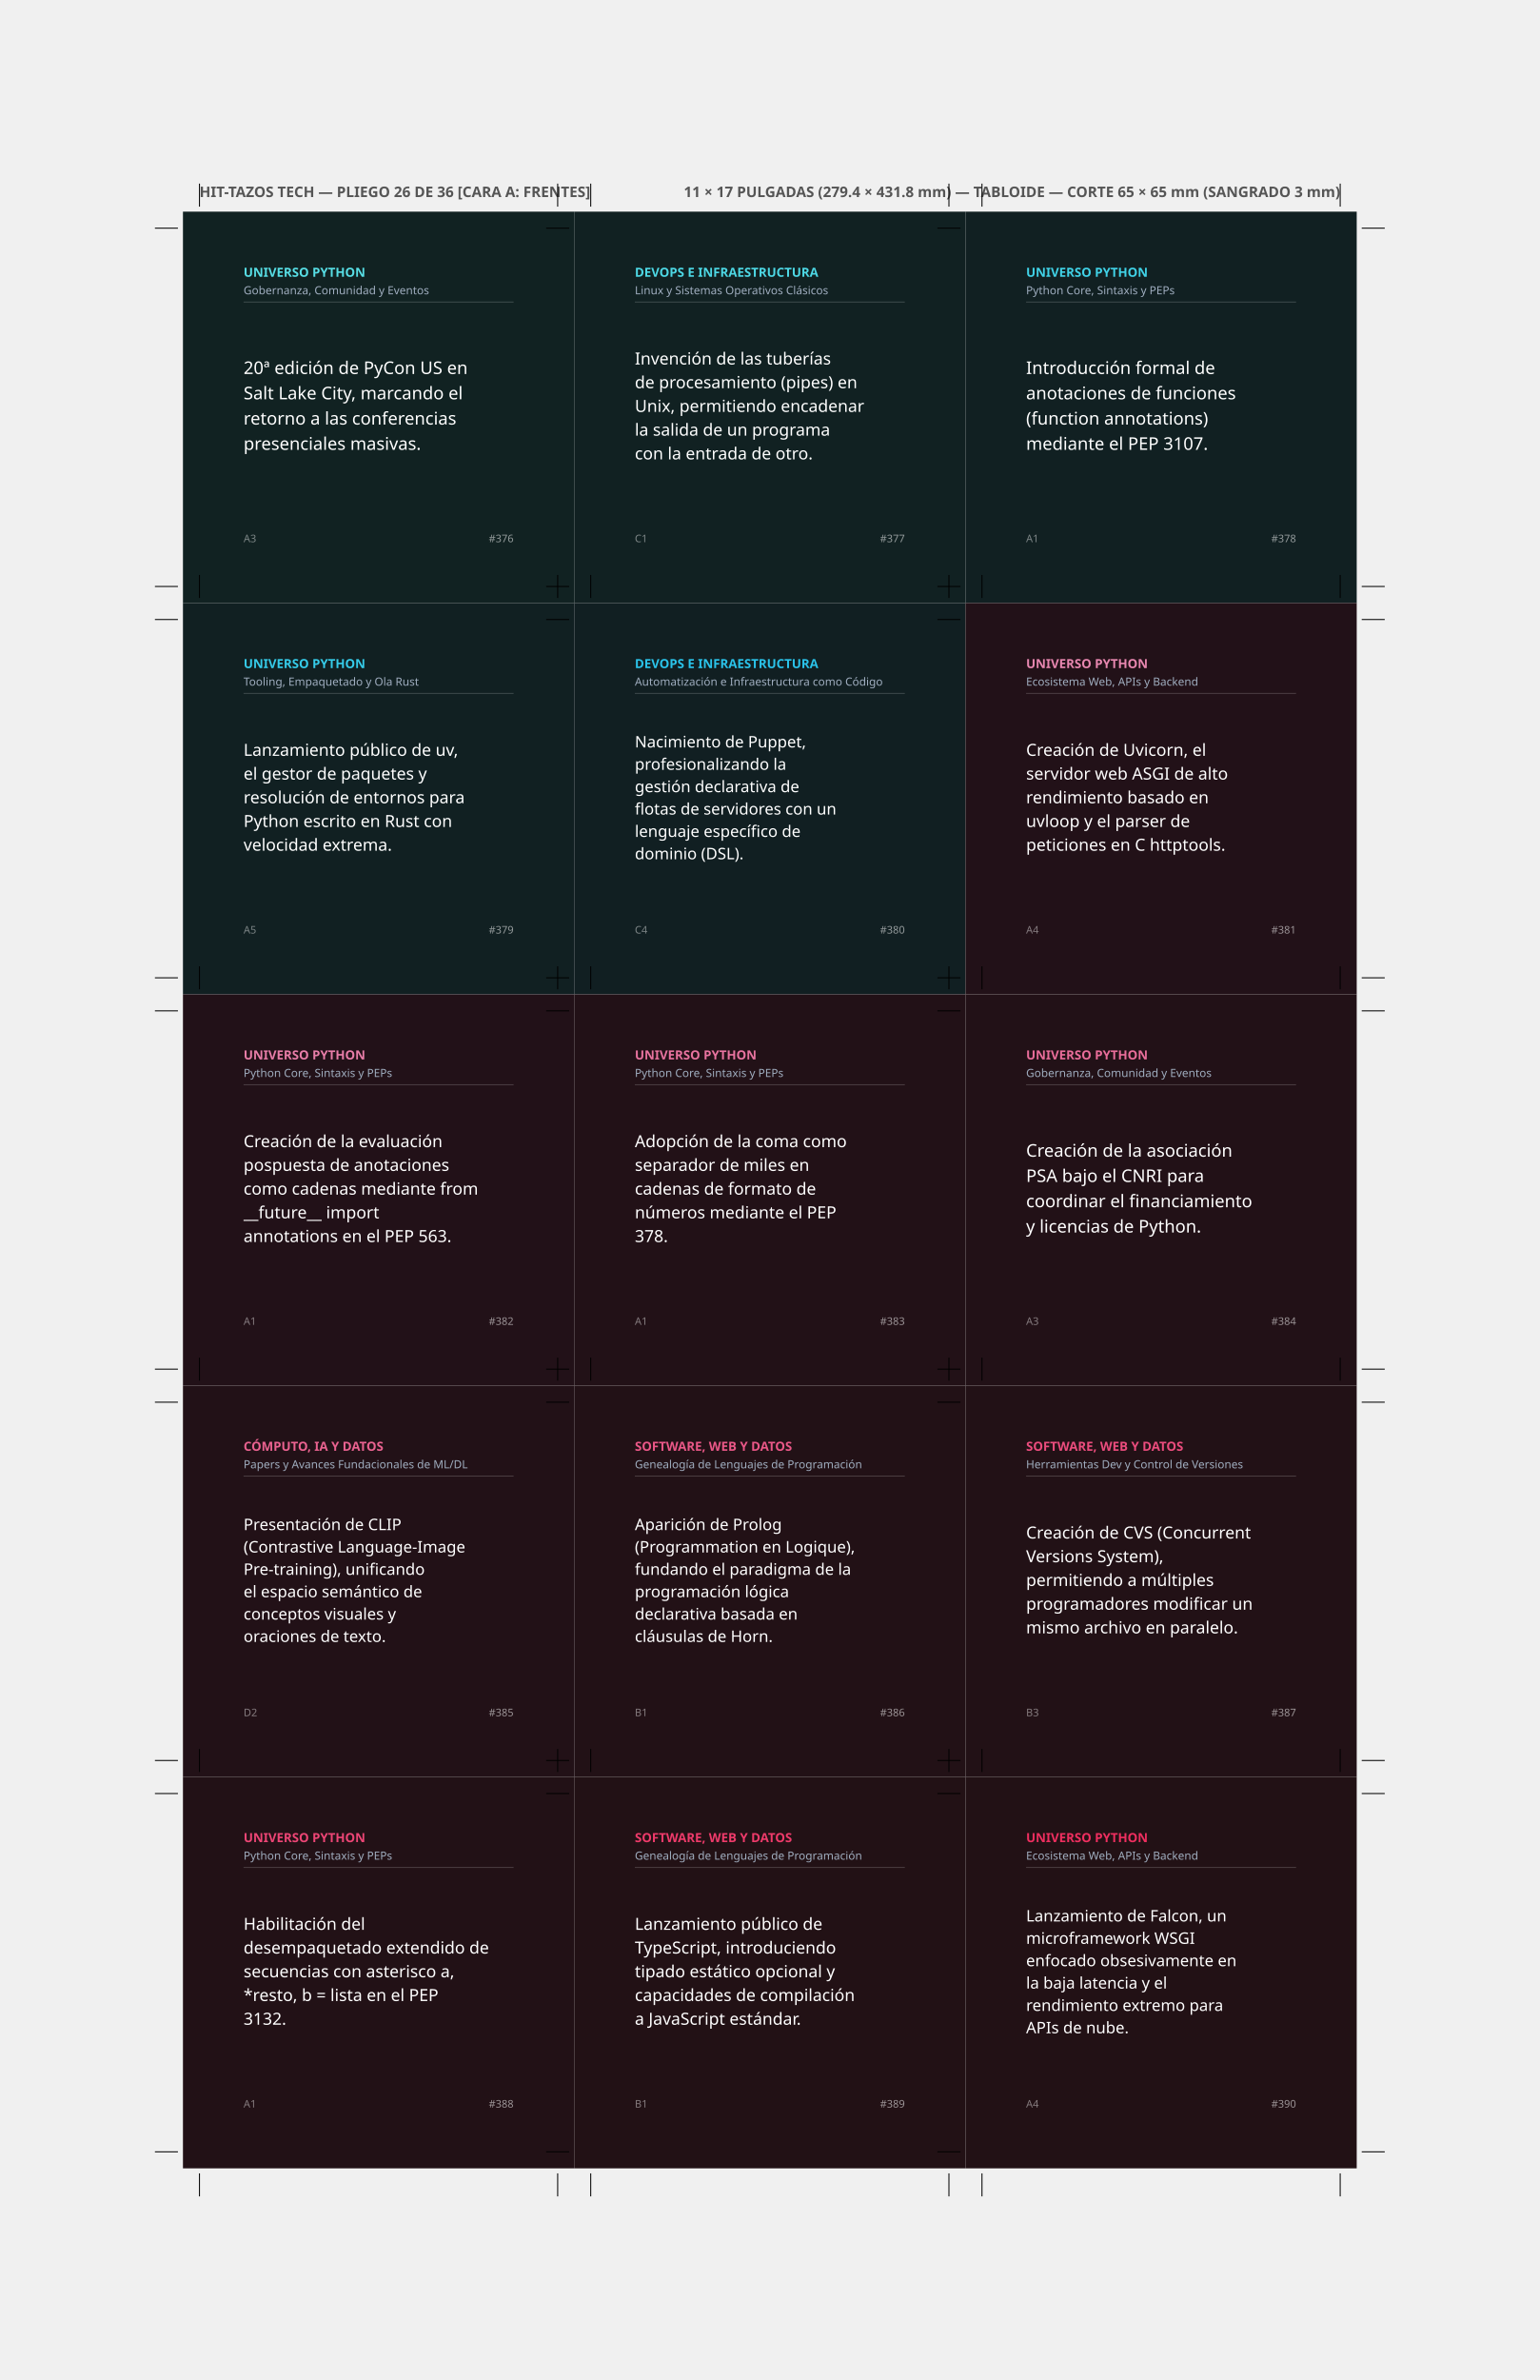
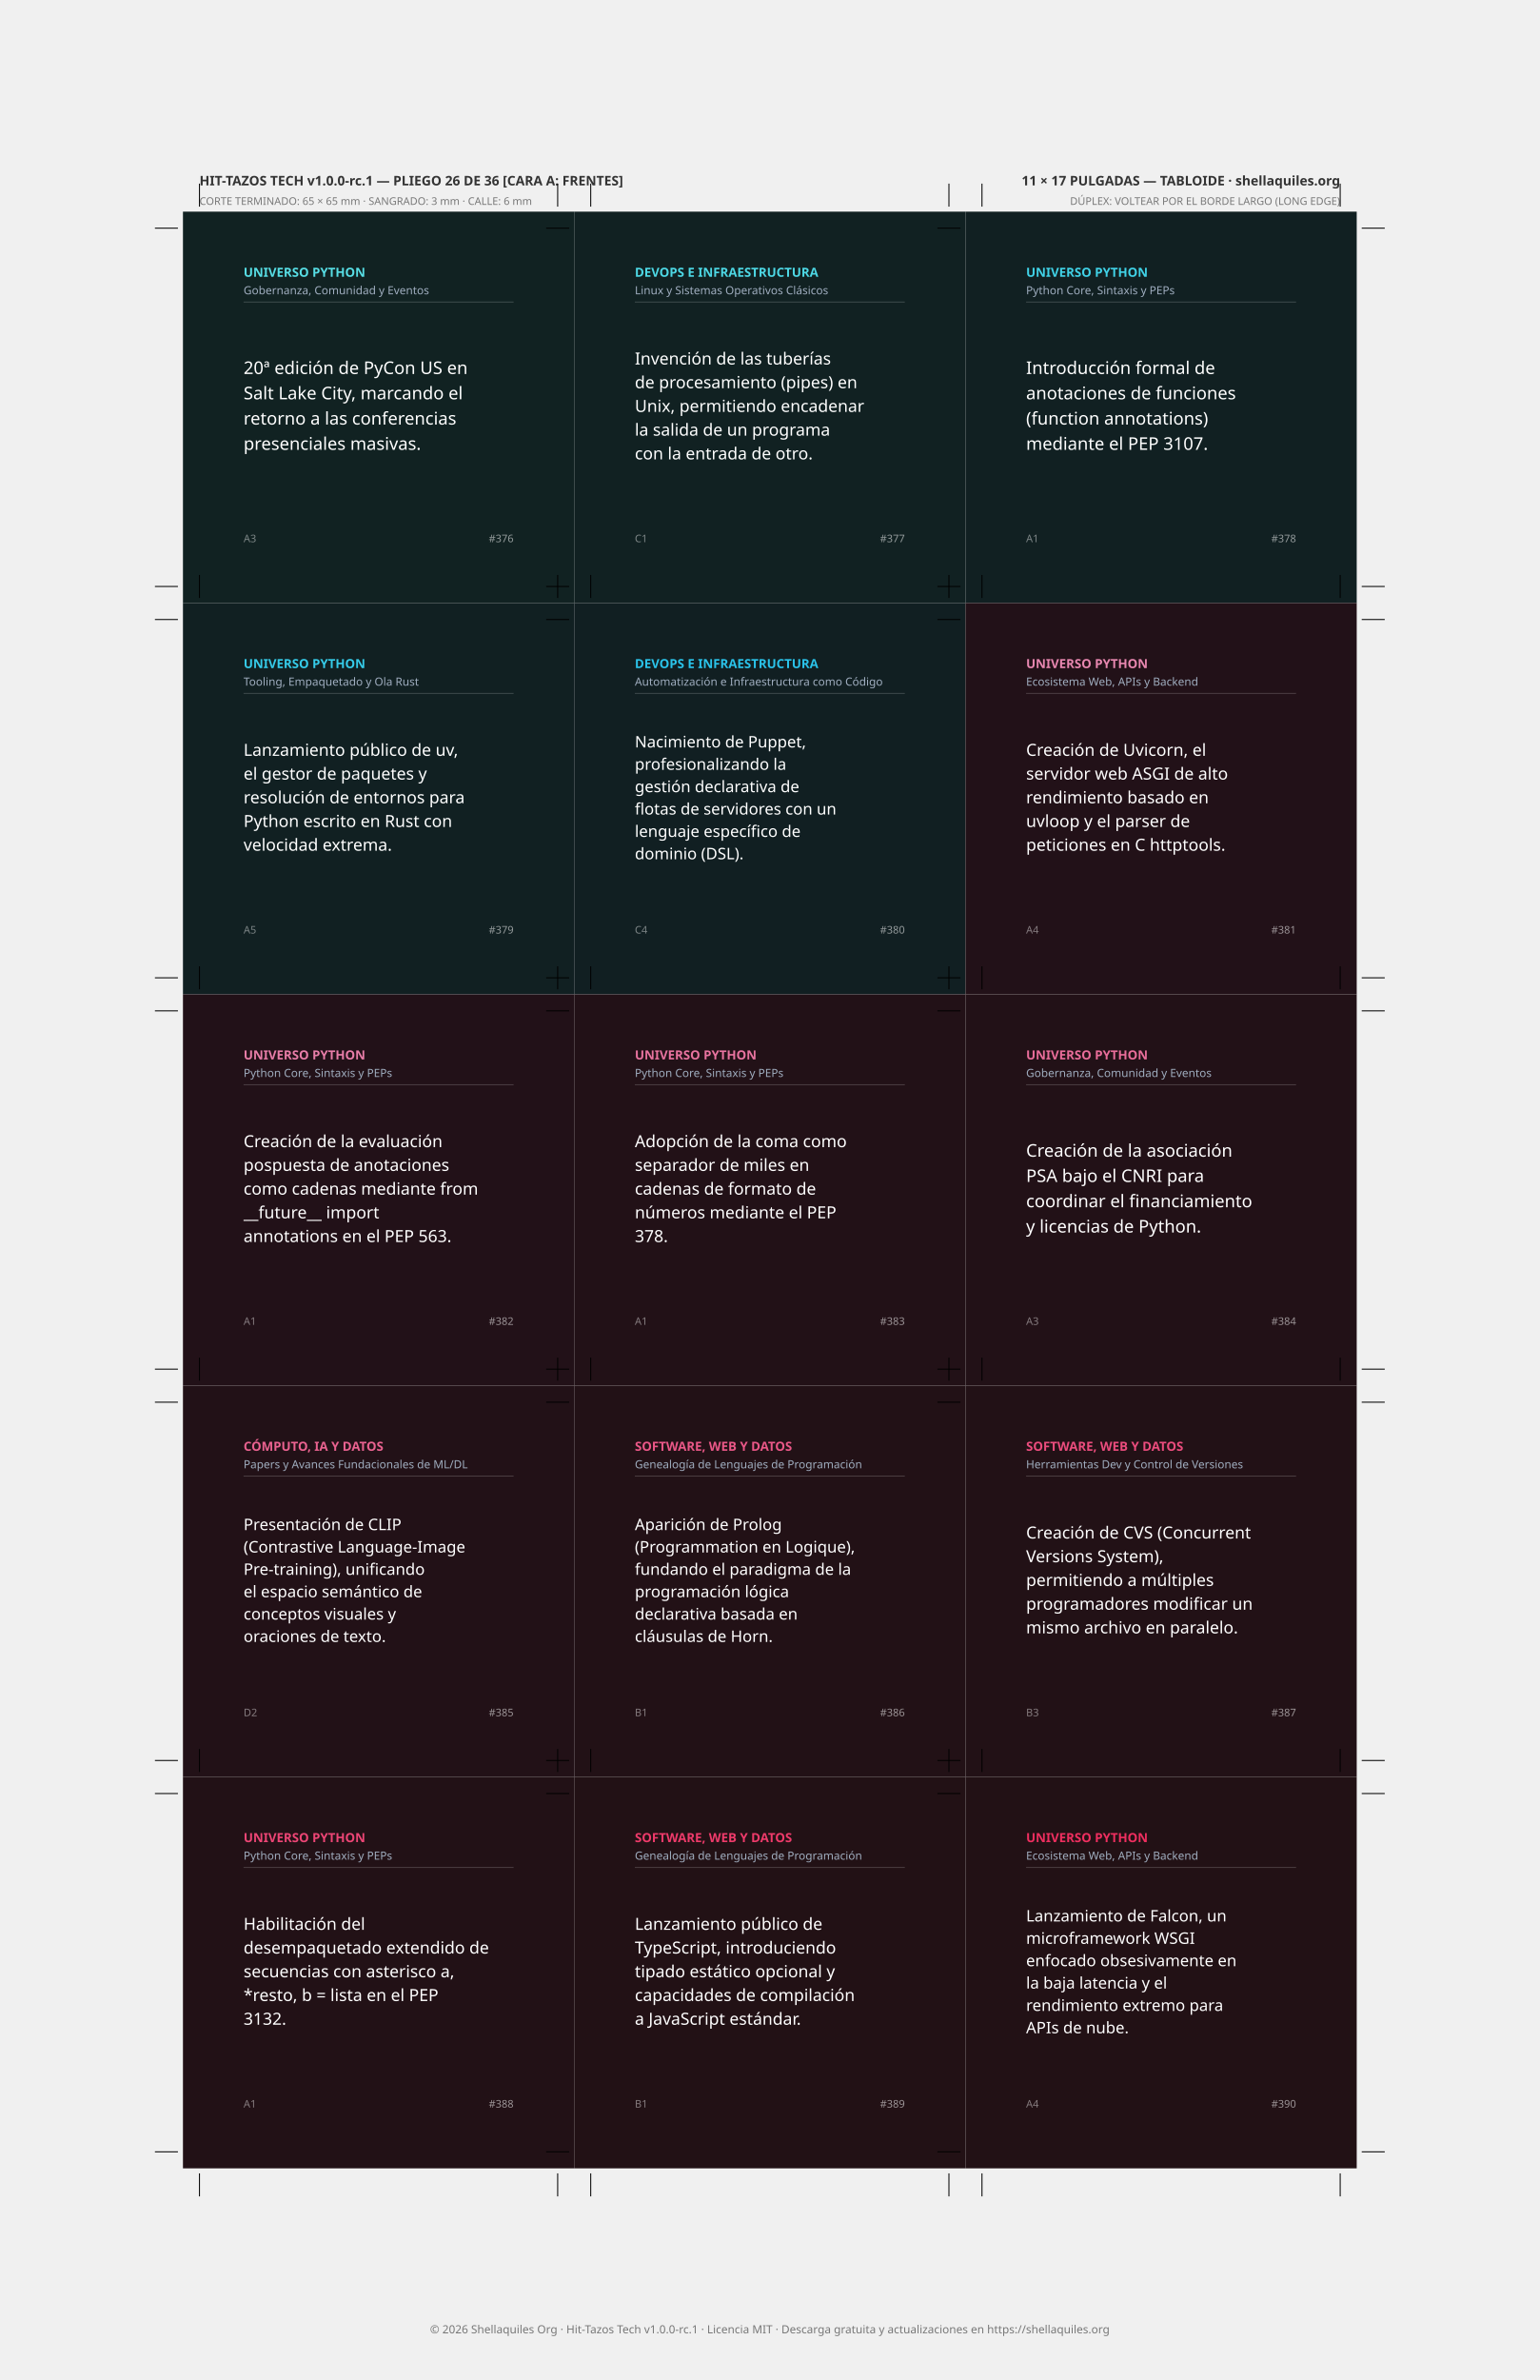
<svg xmlns="http://www.w3.org/2000/svg" width="279.4mm" height="431.8mm" viewBox="0 0 792 1224" style="background-color: #ffffff;">
  <g id="encabezado_pliego">
-     <text x="102.61" y="101.35" font-family="'Outfit', sans-serif" font-size="7.5" font-weight="700" fill="#555555">HIT-TAZOS TECH — PLIEGO 26 DE 36 [CARA A: FRENTES]</text>
-     <text x="689.39" y="101.35" font-family="'Outfit', sans-serif" font-size="7.5" font-weight="700" fill="#555555" text-anchor="end">11 × 17 PULGADAS (279.4 × 431.8 mm) — TABLOIDE — CORTE 65 × 65 mm (SANGRADO 3 mm)</text>
+     <text x="102.61" y="95.35" font-family="'Outfit', sans-serif" font-size="6.8" font-weight="700" fill="#333333">HIT-TAZOS TECH v1.0.0-rc.1 — PLIEGO 26 DE 36 [CARA A: FRENTES]</text>
+     <text x="689.39" y="95.35" font-family="'Outfit', sans-serif" font-size="6.8" font-weight="700" fill="#333333" text-anchor="end">11 × 17 PULGADAS — TABLOIDE · shellaquiles.org</text>
+     <text x="102.61" y="105.35" font-family="'Outfit', sans-serif" font-size="5.4" font-weight="500" fill="#777777">CORTE TERMINADO: 65 × 65 mm · SANGRADO: 3 mm · CALLE: 6 mm</text>
+     <text x="689.39" y="105.35" font-family="'Outfit', sans-serif" font-size="5.4" font-weight="500" fill="#777777" text-anchor="end">DÚPLEX: VOLTEAR POR EL BORDE LARGO (LONG EDGE)</text>
  </g>
  <g id="tarjetas_frente">
    <g id="carta_376_frente">
      <g stroke="#000000" stroke-width="0.5" stroke-linecap="square">
        <line x1="79.94" y1="117.35" x2="91.28" y2="117.35" />
        <line x1="102.61" y1="94.68" x2="102.61" y2="106.02" />
        <line x1="298.20" y1="117.35" x2="309.54" y2="117.35" />
        <line x1="286.87" y1="94.68" x2="286.87" y2="106.02" />
        <line x1="79.94" y1="301.61" x2="91.28" y2="301.61" />
        <line x1="102.61" y1="312.94" x2="102.61" y2="324.28" />
        <line x1="298.20" y1="301.61" x2="309.54" y2="301.61" />
        <line x1="286.87" y1="312.94" x2="286.87" y2="324.28" />
      </g>
      <rect x="94.11" y="108.85" width="201.26" height="201.26" fill="#112222" />
      <g transform="translate(102.61, 117.35)">
        <text x="22.68" y="25" font-family="'Outfit', sans-serif" font-size="6.5" font-weight="800" fill="#57dee5">UNIVERSO PYTHON</text>
        <text x="22.68" y="34" font-family="'Outfit', sans-serif" font-size="5.8" font-weight="400" fill="#a0aec0">Gobernanza, Comunidad y Eventos</text>
        <line x1="22.68" y1="38" x2="161.57" y2="38" stroke="rgba(255,255,255,0.18)" stroke-width="0.5" />
        <text font-family="'Outfit', sans-serif" font-size="9" font-weight="400" fill="#ffffff">
          <tspan x="22.68" y="75.0">20ª edición de PyCon US en</tspan>
          <tspan x="22.68" y="88.0">Salt Lake City, marcando el</tspan>
          <tspan x="22.68" y="101.0">retorno a las conferencias</tspan>
          <tspan x="22.68" y="114.0">presenciales masivas.</tspan>
        </text>
        <text x="22.68" y="161.5" font-family="'Outfit', sans-serif" font-size="5.4" font-weight="500" fill="rgba(255,255,255,0.45)">A3</text>
        <text x="161.57" y="161.5" font-family="'Space Grotesk', sans-serif" font-size="5.4" font-weight="500" fill="rgba(255,255,255,0.55)" text-anchor="end">#376</text>
      </g>
    </g>
    <g id="carta_377_frente">
      <g stroke="#000000" stroke-width="0.5" stroke-linecap="square">
        <line x1="281.20" y1="117.35" x2="292.54" y2="117.35" />
        <line x1="303.87" y1="94.68" x2="303.87" y2="106.02" />
        <line x1="499.46" y1="117.35" x2="510.80" y2="117.35" />
        <line x1="488.13" y1="94.68" x2="488.13" y2="106.02" />
        <line x1="281.20" y1="301.61" x2="292.54" y2="301.61" />
        <line x1="303.87" y1="312.94" x2="303.87" y2="324.28" />
        <line x1="499.46" y1="301.61" x2="510.80" y2="301.61" />
        <line x1="488.13" y1="312.94" x2="488.13" y2="324.28" />
      </g>
      <rect x="295.37" y="108.85" width="201.26" height="201.26" fill="#112122" />
      <g transform="translate(303.87, 117.35)">
        <text x="22.68" y="25" font-family="'Outfit', sans-serif" font-size="6.5" font-weight="800" fill="#4dd8e5">DEVOPS E INFRAESTRUCTURA</text>
        <text x="22.68" y="34" font-family="'Outfit', sans-serif" font-size="5.8" font-weight="400" fill="#a0aec0">Linux y Sistemas Operativos Clásicos</text>
        <line x1="22.68" y1="38" x2="161.57" y2="38" stroke="rgba(255,255,255,0.18)" stroke-width="0.5" />
        <text font-family="'Outfit', sans-serif" font-size="8.6" font-weight="400" fill="#ffffff">
          <tspan x="22.68" y="70.1">Invención de las tuberías</tspan>
          <tspan x="22.68" y="82.3">de procesamiento (pipes) en</tspan>
          <tspan x="22.68" y="94.5">Unix, permitiendo encadenar</tspan>
          <tspan x="22.68" y="106.7">la salida de un programa</tspan>
          <tspan x="22.68" y="118.9">con la entrada de otro.</tspan>
        </text>
        <text x="22.68" y="161.5" font-family="'Outfit', sans-serif" font-size="5.4" font-weight="500" fill="rgba(255,255,255,0.45)">C1</text>
        <text x="161.57" y="161.5" font-family="'Space Grotesk', sans-serif" font-size="5.4" font-weight="500" fill="rgba(255,255,255,0.55)" text-anchor="end">#377</text>
      </g>
    </g>
    <g id="carta_378_frente">
      <g stroke="#000000" stroke-width="0.5" stroke-linecap="square">
        <line x1="482.46" y1="117.35" x2="493.80" y2="117.35" />
        <line x1="505.13" y1="94.68" x2="505.13" y2="106.02" />
        <line x1="700.72" y1="117.35" x2="712.06" y2="117.35" />
        <line x1="689.39" y1="94.68" x2="689.39" y2="106.02" />
        <line x1="482.46" y1="301.61" x2="493.80" y2="301.61" />
        <line x1="505.13" y1="312.94" x2="505.13" y2="324.28" />
        <line x1="700.72" y1="301.61" x2="712.06" y2="301.61" />
        <line x1="689.39" y1="312.94" x2="689.39" y2="324.28" />
      </g>
      <rect x="496.63" y="108.85" width="201.26" height="201.26" fill="#112022" />
      <g transform="translate(505.13, 117.35)">
        <text x="22.68" y="25" font-family="'Outfit', sans-serif" font-size="6.5" font-weight="800" fill="#40d2e7">UNIVERSO PYTHON</text>
        <text x="22.68" y="34" font-family="'Outfit', sans-serif" font-size="5.8" font-weight="400" fill="#a0aec0">Python Core, Sintaxis y PEPs</text>
        <line x1="22.68" y1="38" x2="161.57" y2="38" stroke="rgba(255,255,255,0.18)" stroke-width="0.5" />
        <text font-family="'Outfit', sans-serif" font-size="9" font-weight="400" fill="#ffffff">
          <tspan x="22.68" y="75.0">Introducción formal de</tspan>
          <tspan x="22.68" y="88.0">anotaciones de funciones</tspan>
          <tspan x="22.68" y="101.0">(function annotations)</tspan>
          <tspan x="22.68" y="114.0">mediante el PEP 3107.</tspan>
        </text>
        <text x="22.68" y="161.5" font-family="'Outfit', sans-serif" font-size="5.4" font-weight="500" fill="rgba(255,255,255,0.45)">A1</text>
        <text x="161.57" y="161.5" font-family="'Space Grotesk', sans-serif" font-size="5.4" font-weight="500" fill="rgba(255,255,255,0.55)" text-anchor="end">#378</text>
      </g>
    </g>
    <g id="carta_379_frente">
      <g stroke="#000000" stroke-width="0.5" stroke-linecap="square">
        <line x1="79.94" y1="318.61" x2="91.28" y2="318.61" />
        <line x1="102.61" y1="295.94" x2="102.61" y2="307.28" />
        <line x1="298.20" y1="318.61" x2="309.54" y2="318.61" />
        <line x1="286.87" y1="295.94" x2="286.87" y2="307.28" />
        <line x1="79.94" y1="502.87" x2="91.28" y2="502.87" />
        <line x1="102.61" y1="514.20" x2="102.61" y2="525.54" />
        <line x1="298.20" y1="502.87" x2="309.54" y2="502.87" />
        <line x1="286.87" y1="514.20" x2="286.87" y2="525.54" />
      </g>
      <rect x="94.11" y="310.11" width="201.26" height="201.26" fill="#112022" />
      <g transform="translate(102.61, 318.61)">
        <text x="22.68" y="25" font-family="'Outfit', sans-serif" font-size="6.5" font-weight="800" fill="#35cbe9">UNIVERSO PYTHON</text>
        <text x="22.68" y="34" font-family="'Outfit', sans-serif" font-size="5.8" font-weight="400" fill="#a0aec0">Tooling, Empaquetado y Ola Rust</text>
        <line x1="22.68" y1="38" x2="161.57" y2="38" stroke="rgba(255,255,255,0.18)" stroke-width="0.5" />
        <text font-family="'Outfit', sans-serif" font-size="8.6" font-weight="400" fill="#ffffff">
          <tspan x="22.68" y="70.1">Lanzamiento público de uv,</tspan>
          <tspan x="22.68" y="82.3">el gestor de paquetes y</tspan>
          <tspan x="22.68" y="94.5">resolución de entornos para</tspan>
          <tspan x="22.68" y="106.7">Python escrito en Rust con</tspan>
          <tspan x="22.68" y="118.9">velocidad extrema.</tspan>
        </text>
        <text x="22.68" y="161.5" font-family="'Outfit', sans-serif" font-size="5.4" font-weight="500" fill="rgba(255,255,255,0.45)">A5</text>
        <text x="161.57" y="161.5" font-family="'Space Grotesk', sans-serif" font-size="5.4" font-weight="500" fill="rgba(255,255,255,0.55)" text-anchor="end">#379</text>
      </g>
    </g>
    <g id="carta_380_frente">
      <g stroke="#000000" stroke-width="0.5" stroke-linecap="square">
        <line x1="281.20" y1="318.61" x2="292.54" y2="318.61" />
        <line x1="303.87" y1="295.94" x2="303.87" y2="307.28" />
        <line x1="499.46" y1="318.61" x2="510.80" y2="318.61" />
        <line x1="488.13" y1="295.94" x2="488.13" y2="307.28" />
        <line x1="281.20" y1="502.87" x2="292.54" y2="502.87" />
        <line x1="303.87" y1="514.20" x2="303.87" y2="525.54" />
        <line x1="499.46" y1="502.87" x2="510.80" y2="502.87" />
        <line x1="488.13" y1="514.20" x2="488.13" y2="525.54" />
      </g>
      <rect x="295.37" y="310.11" width="201.26" height="201.26" fill="#111f22" />
      <g transform="translate(303.87, 318.61)">
        <text x="22.68" y="25" font-family="'Outfit', sans-serif" font-size="6.5" font-weight="800" fill="#2ac3ea">DEVOPS E INFRAESTRUCTURA</text>
        <text x="22.68" y="34" font-family="'Outfit', sans-serif" font-size="5.8" font-weight="400" fill="#a0aec0">Automatización e Infraestructura como Código</text>
        <line x1="22.68" y1="38" x2="161.57" y2="38" stroke="rgba(255,255,255,0.18)" stroke-width="0.5" />
        <text font-family="'Outfit', sans-serif" font-size="8.2" font-weight="400" fill="#ffffff">
          <tspan x="22.68" y="65.8">Nacimiento de Puppet,</tspan>
          <tspan x="22.68" y="77.3">profesionalizando la</tspan>
          <tspan x="22.68" y="88.8">gestión declarativa de</tspan>
          <tspan x="22.68" y="100.3">flotas de servidores con un</tspan>
          <tspan x="22.68" y="111.8">lenguaje específico de</tspan>
          <tspan x="22.68" y="123.3">dominio (DSL).</tspan>
        </text>
        <text x="22.68" y="161.5" font-family="'Outfit', sans-serif" font-size="5.4" font-weight="500" fill="rgba(255,255,255,0.45)">C4</text>
        <text x="161.57" y="161.5" font-family="'Space Grotesk', sans-serif" font-size="5.4" font-weight="500" fill="rgba(255,255,255,0.55)" text-anchor="end">#380</text>
      </g>
    </g>
    <g id="carta_381_frente">
      <g stroke="#000000" stroke-width="0.5" stroke-linecap="square">
        <line x1="482.46" y1="318.61" x2="493.80" y2="318.61" />
        <line x1="505.13" y1="295.94" x2="505.13" y2="307.28" />
        <line x1="700.72" y1="318.61" x2="712.06" y2="318.61" />
        <line x1="689.39" y1="295.94" x2="689.39" y2="307.28" />
        <line x1="482.46" y1="502.87" x2="493.80" y2="502.87" />
        <line x1="505.13" y1="514.20" x2="505.13" y2="525.54" />
        <line x1="700.72" y1="502.87" x2="712.06" y2="502.87" />
        <line x1="689.39" y1="514.20" x2="689.39" y2="525.54" />
      </g>
      <rect x="496.63" y="310.11" width="201.26" height="201.26" fill="#221118" />
      <g transform="translate(505.13, 318.61)">
        <text x="22.68" y="25" font-family="'Outfit', sans-serif" font-size="6.5" font-weight="800" fill="#e887b0">UNIVERSO PYTHON</text>
        <text x="22.68" y="34" font-family="'Outfit', sans-serif" font-size="5.8" font-weight="400" fill="#a0aec0">Ecosistema Web, APIs y Backend</text>
        <line x1="22.68" y1="38" x2="161.57" y2="38" stroke="rgba(255,255,255,0.18)" stroke-width="0.5" />
        <text font-family="'Outfit', sans-serif" font-size="8.6" font-weight="400" fill="#ffffff">
          <tspan x="22.68" y="70.1">Creación de Uvicorn, el</tspan>
          <tspan x="22.68" y="82.3">servidor web ASGI de alto</tspan>
          <tspan x="22.68" y="94.5">rendimiento basado en</tspan>
          <tspan x="22.68" y="106.7">uvloop y el parser de</tspan>
          <tspan x="22.68" y="118.9">peticiones en C httptools.</tspan>
        </text>
        <text x="22.68" y="161.5" font-family="'Outfit', sans-serif" font-size="5.4" font-weight="500" fill="rgba(255,255,255,0.45)">A4</text>
        <text x="161.57" y="161.5" font-family="'Space Grotesk', sans-serif" font-size="5.4" font-weight="500" fill="rgba(255,255,255,0.55)" text-anchor="end">#381</text>
      </g>
    </g>
    <g id="carta_382_frente">
      <g stroke="#000000" stroke-width="0.5" stroke-linecap="square">
        <line x1="79.94" y1="519.87" x2="91.28" y2="519.87" />
        <line x1="102.61" y1="497.20" x2="102.61" y2="508.54" />
        <line x1="298.20" y1="519.87" x2="309.54" y2="519.87" />
        <line x1="286.87" y1="497.20" x2="286.87" y2="508.54" />
        <line x1="79.94" y1="704.13" x2="91.28" y2="704.13" />
        <line x1="102.61" y1="715.46" x2="102.61" y2="726.80" />
        <line x1="298.20" y1="704.13" x2="309.54" y2="704.13" />
        <line x1="286.87" y1="715.46" x2="286.87" y2="726.80" />
      </g>
      <rect x="94.11" y="511.37" width="201.26" height="201.26" fill="#221118" />
      <g transform="translate(102.61, 519.87)">
        <text x="22.68" y="25" font-family="'Outfit', sans-serif" font-size="6.5" font-weight="800" fill="#e87da8">UNIVERSO PYTHON</text>
        <text x="22.68" y="34" font-family="'Outfit', sans-serif" font-size="5.8" font-weight="400" fill="#a0aec0">Python Core, Sintaxis y PEPs</text>
        <line x1="22.68" y1="38" x2="161.57" y2="38" stroke="rgba(255,255,255,0.18)" stroke-width="0.5" />
        <text font-family="'Outfit', sans-serif" font-size="8.6" font-weight="400" fill="#ffffff">
          <tspan x="22.68" y="70.1">Creación de la evaluación</tspan>
          <tspan x="22.68" y="82.3">pospuesta de anotaciones</tspan>
          <tspan x="22.68" y="94.5">como cadenas mediante from</tspan>
          <tspan x="22.68" y="106.7">__future__ import</tspan>
          <tspan x="22.68" y="118.9">annotations en el PEP 563.</tspan>
        </text>
        <text x="22.68" y="161.5" font-family="'Outfit', sans-serif" font-size="5.4" font-weight="500" fill="rgba(255,255,255,0.45)">A1</text>
        <text x="161.57" y="161.5" font-family="'Space Grotesk', sans-serif" font-size="5.4" font-weight="500" fill="rgba(255,255,255,0.55)" text-anchor="end">#382</text>
      </g>
    </g>
    <g id="carta_383_frente">
      <g stroke="#000000" stroke-width="0.5" stroke-linecap="square">
        <line x1="281.20" y1="519.87" x2="292.54" y2="519.87" />
        <line x1="303.87" y1="497.20" x2="303.87" y2="508.54" />
        <line x1="499.46" y1="519.87" x2="510.80" y2="519.87" />
        <line x1="488.13" y1="497.20" x2="488.13" y2="508.54" />
        <line x1="281.20" y1="704.13" x2="292.54" y2="704.13" />
        <line x1="303.87" y1="715.46" x2="303.87" y2="726.80" />
        <line x1="499.46" y1="704.13" x2="510.80" y2="704.13" />
        <line x1="488.13" y1="715.46" x2="488.13" y2="726.80" />
      </g>
      <rect x="295.37" y="511.37" width="201.26" height="201.26" fill="#221117" />
      <g transform="translate(303.87, 519.87)">
        <text x="22.68" y="25" font-family="'Outfit', sans-serif" font-size="6.5" font-weight="800" fill="#e8739f">UNIVERSO PYTHON</text>
        <text x="22.68" y="34" font-family="'Outfit', sans-serif" font-size="5.8" font-weight="400" fill="#a0aec0">Python Core, Sintaxis y PEPs</text>
        <line x1="22.68" y1="38" x2="161.57" y2="38" stroke="rgba(255,255,255,0.18)" stroke-width="0.5" />
        <text font-family="'Outfit', sans-serif" font-size="8.6" font-weight="400" fill="#ffffff">
          <tspan x="22.68" y="70.1">Adopción de la coma como</tspan>
          <tspan x="22.68" y="82.3">separador de miles en</tspan>
          <tspan x="22.68" y="94.5">cadenas de formato de</tspan>
          <tspan x="22.68" y="106.7">números mediante el PEP</tspan>
          <tspan x="22.68" y="118.9">378.</tspan>
        </text>
        <text x="22.68" y="161.5" font-family="'Outfit', sans-serif" font-size="5.4" font-weight="500" fill="rgba(255,255,255,0.45)">A1</text>
        <text x="161.57" y="161.5" font-family="'Space Grotesk', sans-serif" font-size="5.4" font-weight="500" fill="rgba(255,255,255,0.55)" text-anchor="end">#383</text>
      </g>
    </g>
    <g id="carta_384_frente">
      <g stroke="#000000" stroke-width="0.5" stroke-linecap="square">
        <line x1="482.46" y1="519.87" x2="493.80" y2="519.87" />
        <line x1="505.13" y1="497.20" x2="505.13" y2="508.54" />
        <line x1="700.72" y1="519.87" x2="712.06" y2="519.87" />
        <line x1="689.39" y1="497.20" x2="689.39" y2="508.54" />
        <line x1="482.46" y1="704.13" x2="493.80" y2="704.13" />
        <line x1="505.13" y1="715.46" x2="505.13" y2="726.80" />
        <line x1="700.72" y1="704.13" x2="712.06" y2="704.13" />
        <line x1="689.39" y1="715.46" x2="689.39" y2="726.80" />
      </g>
      <rect x="496.63" y="511.37" width="201.26" height="201.26" fill="#221117" />
      <g transform="translate(505.13, 519.87)">
        <text x="22.68" y="25" font-family="'Outfit', sans-serif" font-size="6.5" font-weight="800" fill="#e96d9a">UNIVERSO PYTHON</text>
        <text x="22.68" y="34" font-family="'Outfit', sans-serif" font-size="5.8" font-weight="400" fill="#a0aec0">Gobernanza, Comunidad y Eventos</text>
        <line x1="22.68" y1="38" x2="161.57" y2="38" stroke="rgba(255,255,255,0.18)" stroke-width="0.5" />
        <text font-family="'Outfit', sans-serif" font-size="9" font-weight="400" fill="#ffffff">
          <tspan x="22.68" y="75.0">Creación de la asociación</tspan>
          <tspan x="22.68" y="88.0">PSA bajo el CNRI para</tspan>
          <tspan x="22.68" y="101.0">coordinar el financiamiento</tspan>
          <tspan x="22.68" y="114.0">y licencias de Python.</tspan>
        </text>
        <text x="22.68" y="161.5" font-family="'Outfit', sans-serif" font-size="5.4" font-weight="500" fill="rgba(255,255,255,0.45)">A3</text>
        <text x="161.57" y="161.5" font-family="'Space Grotesk', sans-serif" font-size="5.4" font-weight="500" fill="rgba(255,255,255,0.55)" text-anchor="end">#384</text>
      </g>
    </g>
    <g id="carta_385_frente">
      <g stroke="#000000" stroke-width="0.5" stroke-linecap="square">
        <line x1="79.94" y1="721.13" x2="91.28" y2="721.13" />
        <line x1="102.61" y1="698.46" x2="102.61" y2="709.80" />
        <line x1="298.20" y1="721.13" x2="309.54" y2="721.13" />
        <line x1="286.87" y1="698.46" x2="286.87" y2="709.80" />
        <line x1="79.94" y1="905.39" x2="91.28" y2="905.39" />
        <line x1="102.61" y1="916.72" x2="102.61" y2="928.06" />
        <line x1="298.20" y1="905.39" x2="309.54" y2="905.39" />
        <line x1="286.87" y1="916.72" x2="286.87" y2="928.06" />
      </g>
      <rect x="94.11" y="712.63" width="201.26" height="201.26" fill="#221117" />
      <g transform="translate(102.61, 721.13)">
        <text x="22.68" y="25" font-family="'Outfit', sans-serif" font-size="6.5" font-weight="800" fill="#ea6290">CÓMPUTO, IA Y DATOS</text>
        <text x="22.68" y="34" font-family="'Outfit', sans-serif" font-size="5.8" font-weight="400" fill="#a0aec0">Papers y Avances Fundacionales de ML/DL</text>
        <line x1="22.68" y1="38" x2="161.57" y2="38" stroke="rgba(255,255,255,0.18)" stroke-width="0.5" />
        <text font-family="'Outfit', sans-serif" font-size="8.2" font-weight="400" fill="#ffffff">
          <tspan x="22.68" y="65.8">Presentación de CLIP</tspan>
          <tspan x="22.68" y="77.3">(Contrastive Language-Image</tspan>
          <tspan x="22.68" y="88.8">Pre-training), unificando</tspan>
          <tspan x="22.68" y="100.3">el espacio semántico de</tspan>
          <tspan x="22.68" y="111.8">conceptos visuales y</tspan>
          <tspan x="22.68" y="123.3">oraciones de texto.</tspan>
        </text>
        <text x="22.68" y="161.5" font-family="'Outfit', sans-serif" font-size="5.4" font-weight="500" fill="rgba(255,255,255,0.45)">D2</text>
        <text x="161.57" y="161.5" font-family="'Space Grotesk', sans-serif" font-size="5.4" font-weight="500" fill="rgba(255,255,255,0.55)" text-anchor="end">#385</text>
      </g>
    </g>
    <g id="carta_386_frente">
      <g stroke="#000000" stroke-width="0.5" stroke-linecap="square">
        <line x1="281.20" y1="721.13" x2="292.54" y2="721.13" />
        <line x1="303.87" y1="698.46" x2="303.87" y2="709.80" />
        <line x1="499.46" y1="721.13" x2="510.80" y2="721.13" />
        <line x1="488.13" y1="698.46" x2="488.13" y2="709.80" />
        <line x1="281.20" y1="905.39" x2="292.54" y2="905.39" />
        <line x1="303.87" y1="916.72" x2="303.87" y2="928.06" />
        <line x1="499.46" y1="905.39" x2="510.80" y2="905.39" />
        <line x1="488.13" y1="916.72" x2="488.13" y2="928.06" />
      </g>
      <rect x="295.37" y="712.63" width="201.26" height="201.26" fill="#221116" />
      <g transform="translate(303.87, 721.13)">
        <text x="22.68" y="25" font-family="'Outfit', sans-serif" font-size="6.5" font-weight="800" fill="#ea5787">SOFTWARE, WEB Y DATOS</text>
        <text x="22.68" y="34" font-family="'Outfit', sans-serif" font-size="5.8" font-weight="400" fill="#a0aec0">Genealogía de Lenguajes de Programación</text>
        <line x1="22.68" y1="38" x2="161.57" y2="38" stroke="rgba(255,255,255,0.18)" stroke-width="0.5" />
        <text font-family="'Outfit', sans-serif" font-size="8.2" font-weight="400" fill="#ffffff">
          <tspan x="22.68" y="65.8">Aparición de Prolog</tspan>
          <tspan x="22.68" y="77.3">(Programmation en Logique),</tspan>
          <tspan x="22.68" y="88.8">fundando el paradigma de la</tspan>
          <tspan x="22.68" y="100.3">programación lógica</tspan>
          <tspan x="22.68" y="111.8">declarativa basada en</tspan>
          <tspan x="22.68" y="123.3">cláusulas de Horn.</tspan>
        </text>
        <text x="22.68" y="161.5" font-family="'Outfit', sans-serif" font-size="5.4" font-weight="500" fill="rgba(255,255,255,0.45)">B1</text>
        <text x="161.57" y="161.5" font-family="'Space Grotesk', sans-serif" font-size="5.4" font-weight="500" fill="rgba(255,255,255,0.55)" text-anchor="end">#386</text>
      </g>
    </g>
    <g id="carta_387_frente">
      <g stroke="#000000" stroke-width="0.5" stroke-linecap="square">
        <line x1="482.46" y1="721.13" x2="493.80" y2="721.13" />
        <line x1="505.13" y1="698.46" x2="505.13" y2="709.80" />
        <line x1="700.72" y1="721.13" x2="712.06" y2="721.13" />
        <line x1="689.39" y1="698.46" x2="689.39" y2="709.80" />
        <line x1="482.46" y1="905.39" x2="493.80" y2="905.39" />
        <line x1="505.13" y1="916.72" x2="505.13" y2="928.06" />
        <line x1="700.72" y1="905.39" x2="712.06" y2="905.39" />
        <line x1="689.39" y1="916.72" x2="689.39" y2="928.06" />
      </g>
      <rect x="496.63" y="712.63" width="201.26" height="201.26" fill="#221116" />
      <g transform="translate(505.13, 721.13)">
        <text x="22.68" y="25" font-family="'Outfit', sans-serif" font-size="6.5" font-weight="800" fill="#eb4c7d">SOFTWARE, WEB Y DATOS</text>
        <text x="22.68" y="34" font-family="'Outfit', sans-serif" font-size="5.8" font-weight="400" fill="#a0aec0">Herramientas Dev y Control de Versiones</text>
        <line x1="22.68" y1="38" x2="161.57" y2="38" stroke="rgba(255,255,255,0.18)" stroke-width="0.5" />
        <text font-family="'Outfit', sans-serif" font-size="8.6" font-weight="400" fill="#ffffff">
          <tspan x="22.68" y="70.1">Creación de CVS (Concurrent</tspan>
          <tspan x="22.68" y="82.3">Versions System),</tspan>
          <tspan x="22.68" y="94.5">permitiendo a múltiples</tspan>
          <tspan x="22.68" y="106.7">programadores modificar un</tspan>
          <tspan x="22.68" y="118.9">mismo archivo en paralelo.</tspan>
        </text>
        <text x="22.68" y="161.5" font-family="'Outfit', sans-serif" font-size="5.4" font-weight="500" fill="rgba(255,255,255,0.45)">B3</text>
        <text x="161.57" y="161.5" font-family="'Space Grotesk', sans-serif" font-size="5.4" font-weight="500" fill="rgba(255,255,255,0.55)" text-anchor="end">#387</text>
      </g>
    </g>
    <g id="carta_388_frente">
      <g stroke="#000000" stroke-width="0.5" stroke-linecap="square">
        <line x1="79.94" y1="922.39" x2="91.28" y2="922.39" />
        <line x1="102.61" y1="899.72" x2="102.61" y2="911.06" />
        <line x1="298.20" y1="922.39" x2="309.54" y2="922.39" />
        <line x1="286.87" y1="899.72" x2="286.87" y2="911.06" />
        <line x1="79.94" y1="1106.65" x2="91.28" y2="1106.65" />
        <line x1="102.61" y1="1117.98" x2="102.61" y2="1129.32" />
        <line x1="298.20" y1="1106.65" x2="309.54" y2="1106.65" />
        <line x1="286.87" y1="1117.98" x2="286.87" y2="1129.32" />
      </g>
      <rect x="94.11" y="913.89" width="201.26" height="201.26" fill="#221116" />
      <g transform="translate(102.61, 922.39)">
        <text x="22.68" y="25" font-family="'Outfit', sans-serif" font-size="6.5" font-weight="800" fill="#ed4575">UNIVERSO PYTHON</text>
        <text x="22.68" y="34" font-family="'Outfit', sans-serif" font-size="5.8" font-weight="400" fill="#a0aec0">Python Core, Sintaxis y PEPs</text>
        <line x1="22.68" y1="38" x2="161.57" y2="38" stroke="rgba(255,255,255,0.18)" stroke-width="0.5" />
        <text font-family="'Outfit', sans-serif" font-size="8.6" font-weight="400" fill="#ffffff">
          <tspan x="22.68" y="70.1">Habilitación del</tspan>
          <tspan x="22.68" y="82.3">desempaquetado extendido de</tspan>
          <tspan x="22.68" y="94.5">secuencias con asterisco a,</tspan>
          <tspan x="22.68" y="106.7">*resto, b = lista en el PEP</tspan>
          <tspan x="22.68" y="118.9">3132.</tspan>
        </text>
        <text x="22.68" y="161.5" font-family="'Outfit', sans-serif" font-size="5.4" font-weight="500" fill="rgba(255,255,255,0.45)">A1</text>
        <text x="161.57" y="161.5" font-family="'Space Grotesk', sans-serif" font-size="5.4" font-weight="500" fill="rgba(255,255,255,0.55)" text-anchor="end">#388</text>
      </g>
    </g>
    <g id="carta_389_frente">
      <g stroke="#000000" stroke-width="0.5" stroke-linecap="square">
        <line x1="281.20" y1="922.39" x2="292.54" y2="922.39" />
        <line x1="303.87" y1="899.72" x2="303.87" y2="911.06" />
        <line x1="499.46" y1="922.39" x2="510.80" y2="922.39" />
        <line x1="488.13" y1="899.72" x2="488.13" y2="911.06" />
        <line x1="281.20" y1="1106.65" x2="292.54" y2="1106.65" />
        <line x1="303.87" y1="1117.98" x2="303.87" y2="1129.32" />
        <line x1="499.46" y1="1106.65" x2="510.80" y2="1106.65" />
        <line x1="488.13" y1="1117.98" x2="488.13" y2="1129.32" />
      </g>
      <rect x="295.37" y="913.89" width="201.26" height="201.26" fill="#221115" />
      <g transform="translate(303.87, 922.39)">
        <text x="22.68" y="25" font-family="'Outfit', sans-serif" font-size="6.5" font-weight="800" fill="#ee3a6a">SOFTWARE, WEB Y DATOS</text>
        <text x="22.68" y="34" font-family="'Outfit', sans-serif" font-size="5.8" font-weight="400" fill="#a0aec0">Genealogía de Lenguajes de Programación</text>
        <line x1="22.68" y1="38" x2="161.57" y2="38" stroke="rgba(255,255,255,0.18)" stroke-width="0.5" />
        <text font-family="'Outfit', sans-serif" font-size="8.6" font-weight="400" fill="#ffffff">
          <tspan x="22.68" y="70.1">Lanzamiento público de</tspan>
          <tspan x="22.68" y="82.3">TypeScript, introduciendo</tspan>
          <tspan x="22.68" y="94.5">tipado estático opcional y</tspan>
          <tspan x="22.68" y="106.7">capacidades de compilación</tspan>
          <tspan x="22.68" y="118.9">a JavaScript estándar.</tspan>
        </text>
        <text x="22.68" y="161.5" font-family="'Outfit', sans-serif" font-size="5.4" font-weight="500" fill="rgba(255,255,255,0.45)">B1</text>
        <text x="161.57" y="161.5" font-family="'Space Grotesk', sans-serif" font-size="5.4" font-weight="500" fill="rgba(255,255,255,0.55)" text-anchor="end">#389</text>
      </g>
    </g>
    <g id="carta_390_frente">
      <g stroke="#000000" stroke-width="0.5" stroke-linecap="square">
        <line x1="482.46" y1="922.39" x2="493.80" y2="922.39" />
        <line x1="505.13" y1="899.72" x2="505.13" y2="911.06" />
        <line x1="700.72" y1="922.39" x2="712.06" y2="922.39" />
        <line x1="689.39" y1="899.72" x2="689.39" y2="911.06" />
        <line x1="482.46" y1="1106.65" x2="493.80" y2="1106.65" />
        <line x1="505.13" y1="1117.98" x2="505.13" y2="1129.32" />
        <line x1="700.72" y1="1106.65" x2="712.06" y2="1106.65" />
        <line x1="689.39" y1="1117.98" x2="689.39" y2="1129.32" />
      </g>
      <rect x="496.63" y="913.89" width="201.26" height="201.26" fill="#221115" />
      <g transform="translate(505.13, 922.39)">
        <text x="22.68" y="25" font-family="'Outfit', sans-serif" font-size="6.5" font-weight="800" fill="#ef2e5f">UNIVERSO PYTHON</text>
        <text x="22.68" y="34" font-family="'Outfit', sans-serif" font-size="5.8" font-weight="400" fill="#a0aec0">Ecosistema Web, APIs y Backend</text>
        <line x1="22.68" y1="38" x2="161.57" y2="38" stroke="rgba(255,255,255,0.18)" stroke-width="0.5" />
        <text font-family="'Outfit', sans-serif" font-size="8.2" font-weight="400" fill="#ffffff">
          <tspan x="22.68" y="65.8">Lanzamiento de Falcon, un</tspan>
          <tspan x="22.68" y="77.3">microframework WSGI</tspan>
          <tspan x="22.68" y="88.8">enfocado obsesivamente en</tspan>
          <tspan x="22.68" y="100.3">la baja latencia y el</tspan>
          <tspan x="22.68" y="111.8">rendimiento extremo para</tspan>
          <tspan x="22.68" y="123.3">APIs de nube.</tspan>
        </text>
        <text x="22.68" y="161.5" font-family="'Outfit', sans-serif" font-size="5.4" font-weight="500" fill="rgba(255,255,255,0.45)">A4</text>
        <text x="161.57" y="161.5" font-family="'Space Grotesk', sans-serif" font-size="5.4" font-weight="500" fill="rgba(255,255,255,0.55)" text-anchor="end">#390</text>
      </g>
    </g>
  </g>
+   <g id="pie_pliego">
+     <text x="396.00" y="1200.00" font-family="'Outfit', sans-serif" font-size="5.8" font-weight="500" fill="#777777" text-anchor="middle">© 2026 Shellaquiles Org · Hit-Tazos Tech v1.0.0-rc.1 · Licencia MIT · Descarga gratuita y actualizaciones en https://shellaquiles.org</text>
+   </g>
</svg>
